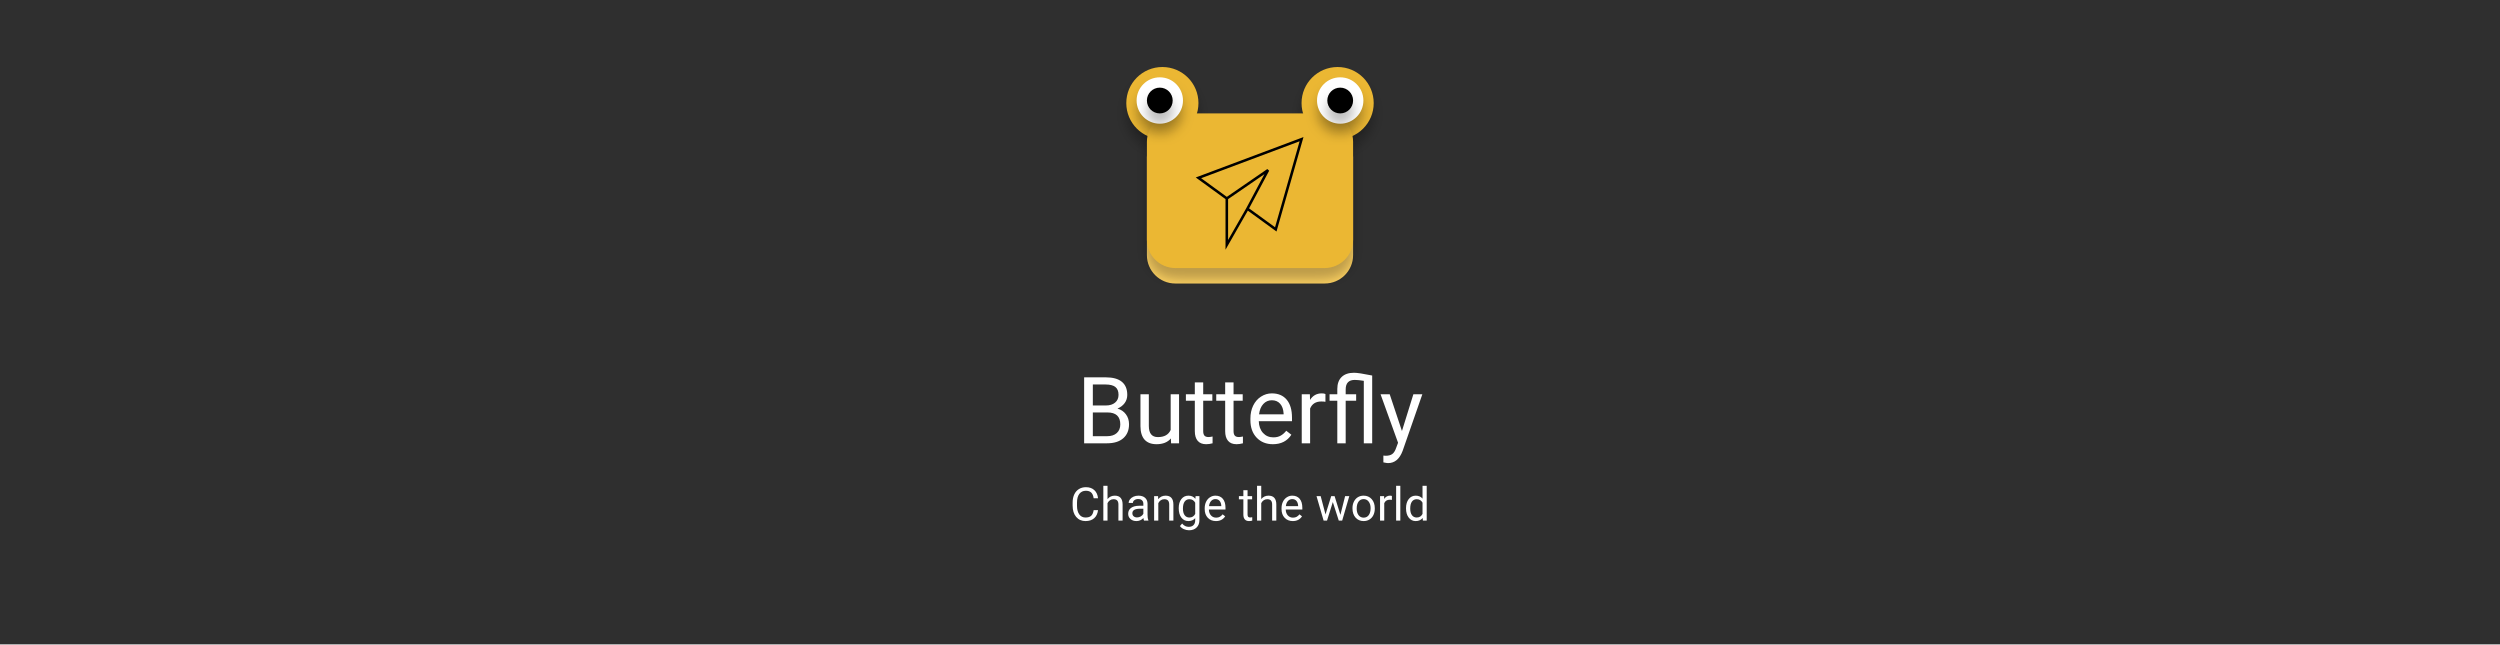
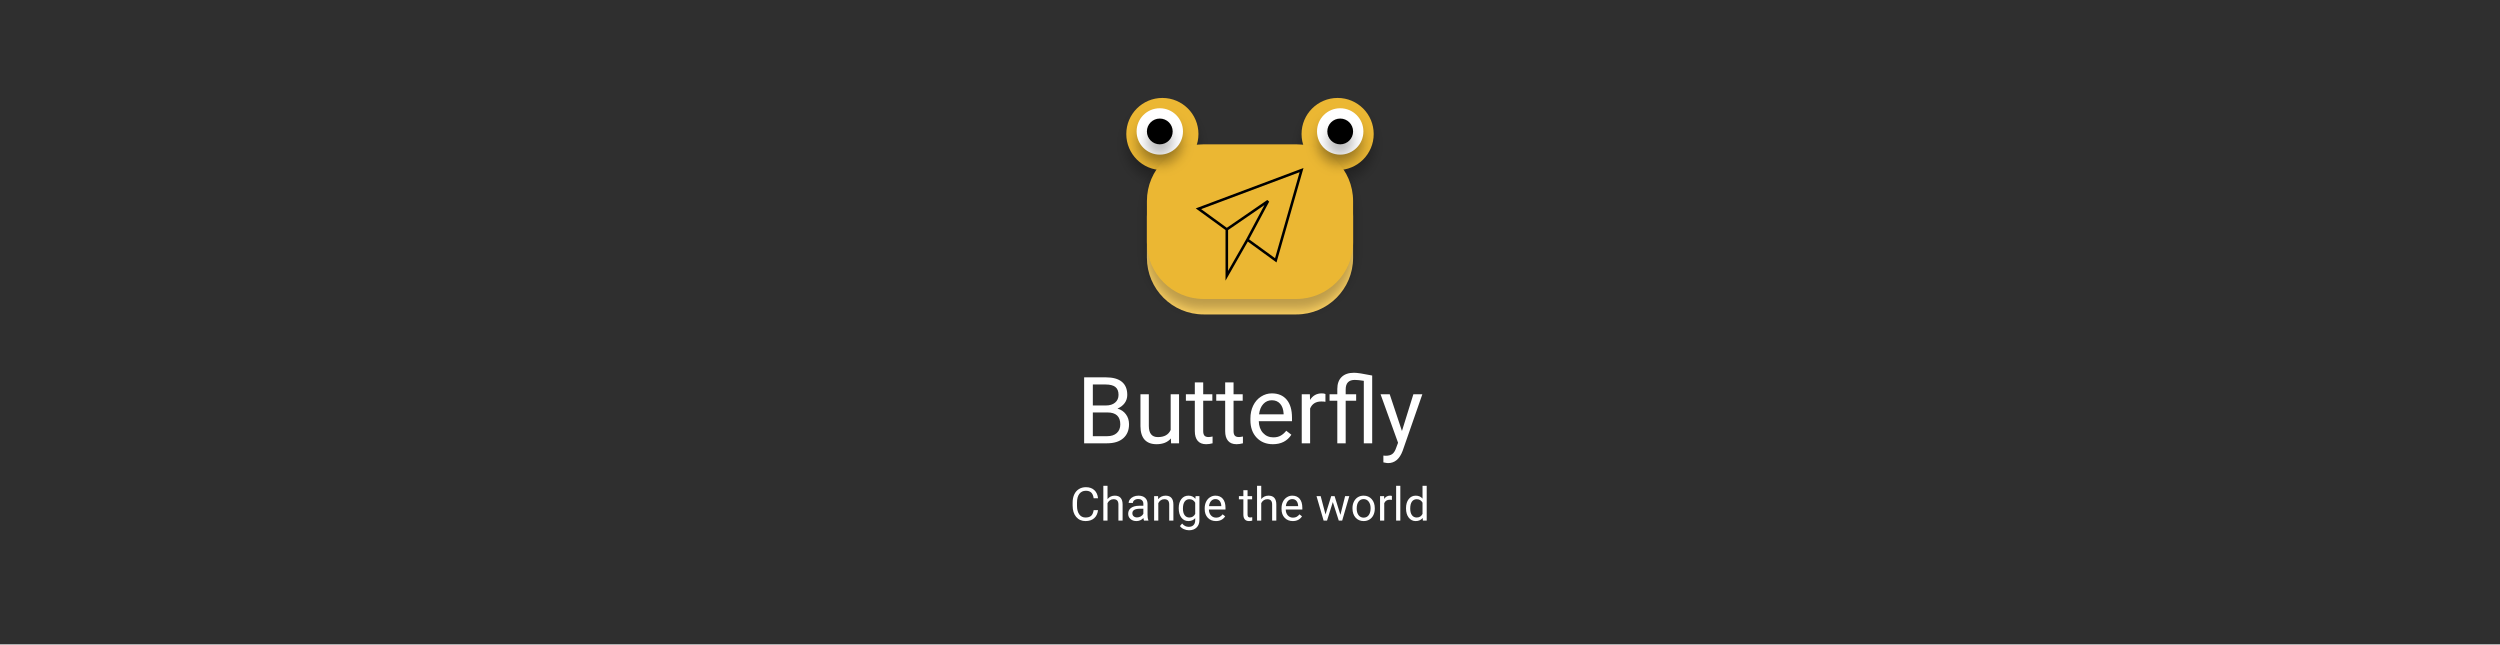
<svg xmlns="http://www.w3.org/2000/svg" width="970" height="250" viewBox="0 0 970 250" fill="none">
  <rect width="970" height="250" fill="#2F2F2F" />
  <path d="M420.646 172V146.406H429.014C431.791 146.406 433.877 146.98 435.271 148.129C436.678 149.277 437.381 150.977 437.381 153.227C437.381 154.422 437.041 155.482 436.361 156.408C435.682 157.322 434.756 158.031 433.584 158.535C434.967 158.922 436.057 159.66 436.854 160.75C437.662 161.828 438.066 163.117 438.066 164.617C438.066 166.914 437.322 168.719 435.834 170.031C434.346 171.344 432.242 172 429.523 172H420.646ZM424.021 160.029V169.24H429.594C431.164 169.24 432.4 168.836 433.303 168.027C434.217 167.207 434.674 166.082 434.674 164.652C434.674 161.57 432.998 160.029 429.646 160.029H424.021ZM424.021 157.322H429.119C430.596 157.322 431.773 156.953 432.652 156.215C433.543 155.477 433.988 154.475 433.988 153.209C433.988 151.803 433.578 150.783 432.758 150.15C431.938 149.506 430.689 149.184 429.014 149.184H424.021V157.322ZM454.309 170.119C453.043 171.607 451.186 172.352 448.736 172.352C446.709 172.352 445.162 171.766 444.096 170.594C443.041 169.41 442.508 167.664 442.496 165.355V152.98H445.748V165.268C445.748 168.15 446.92 169.592 449.264 169.592C451.748 169.592 453.4 168.666 454.221 166.814V152.98H457.473V172H454.379L454.309 170.119ZM466.842 148.375V152.98H470.393V155.494H466.842V167.289C466.842 168.051 467 168.625 467.316 169.012C467.633 169.387 468.172 169.574 468.934 169.574C469.309 169.574 469.824 169.504 470.48 169.363V172C469.625 172.234 468.793 172.352 467.984 172.352C466.531 172.352 465.436 171.912 464.697 171.033C463.959 170.154 463.59 168.906 463.59 167.289V155.494H460.127V152.98H463.59V148.375H466.842ZM478.619 148.375V152.98H482.17V155.494H478.619V167.289C478.619 168.051 478.777 168.625 479.094 169.012C479.41 169.387 479.949 169.574 480.711 169.574C481.086 169.574 481.602 169.504 482.258 169.363V172C481.402 172.234 480.57 172.352 479.762 172.352C478.309 172.352 477.213 171.912 476.475 171.033C475.736 170.154 475.367 168.906 475.367 167.289V155.494H471.904V152.98H475.367V148.375H478.619ZM493.877 172.352C491.299 172.352 489.201 171.508 487.584 169.82C485.967 168.121 485.158 165.854 485.158 163.018V162.42C485.158 160.533 485.516 158.852 486.23 157.375C486.957 155.887 487.965 154.727 489.254 153.895C490.555 153.051 491.961 152.629 493.473 152.629C495.945 152.629 497.867 153.443 499.238 155.072C500.609 156.701 501.295 159.033 501.295 162.068V163.422H488.41C488.457 165.297 489.002 166.814 490.045 167.975C491.1 169.123 492.436 169.697 494.053 169.697C495.201 169.697 496.174 169.463 496.971 168.994C497.768 168.525 498.465 167.904 499.062 167.131L501.049 168.678C499.455 171.127 497.064 172.352 493.877 172.352ZM493.473 155.301C492.16 155.301 491.059 155.781 490.168 156.742C489.277 157.691 488.727 159.027 488.516 160.75H498.043V160.504C497.949 158.852 497.504 157.574 496.707 156.672C495.91 155.758 494.832 155.301 493.473 155.301ZM514.268 155.898C513.775 155.816 513.242 155.775 512.668 155.775C510.535 155.775 509.088 156.684 508.326 158.5V172H505.074V152.98H508.238L508.291 155.178C509.357 153.479 510.869 152.629 512.826 152.629C513.459 152.629 513.939 152.711 514.268 152.875V155.898ZM529.156 147.76C527.703 147.525 526.531 147.408 525.641 147.408C523.297 147.408 522.125 148.639 522.125 151.1V152.98H526.186V155.494H522.125V172H518.873V155.494H515.867V152.98H518.873V150.906C518.885 148.879 519.453 147.326 520.578 146.248C521.703 145.17 523.303 144.631 525.377 144.631C526.561 144.631 528.904 144.988 532.408 145.703V172H529.156V147.76ZM543.957 167.236L548.387 152.98H551.867L544.221 174.936C543.037 178.1 541.156 179.682 538.578 179.682L537.963 179.629L536.75 179.4V176.764L537.629 176.834C538.73 176.834 539.586 176.611 540.195 176.166C540.816 175.721 541.326 174.906 541.725 173.723L542.445 171.789L535.66 152.98H539.211L543.957 167.236Z" fill="white" />
  <path d="M426.034 197.939C425.876 199.293 425.375 200.339 424.531 201.077C423.693 201.81 422.577 202.176 421.183 202.176C419.671 202.176 418.458 201.634 417.544 200.55C416.636 199.466 416.182 198.016 416.182 196.199V194.969C416.182 193.779 416.393 192.733 416.814 191.831C417.242 190.929 417.846 190.237 418.625 189.757C419.404 189.271 420.307 189.027 421.332 189.027C422.691 189.027 423.781 189.408 424.602 190.17C425.422 190.926 425.899 191.975 426.034 193.316H424.338C424.191 192.297 423.872 191.559 423.38 191.102C422.894 190.645 422.211 190.416 421.332 190.416C420.254 190.416 419.407 190.814 418.792 191.611C418.183 192.408 417.878 193.542 417.878 195.013V196.252C417.878 197.641 418.168 198.745 418.748 199.565C419.328 200.386 420.14 200.796 421.183 200.796C422.12 200.796 422.838 200.585 423.336 200.163C423.84 199.735 424.174 198.994 424.338 197.939H426.034ZM429.717 193.642C430.438 192.757 431.375 192.314 432.529 192.314C434.539 192.314 435.553 193.448 435.57 195.716V202H433.944V195.707C433.938 195.021 433.78 194.515 433.47 194.187C433.165 193.858 432.688 193.694 432.037 193.694C431.51 193.694 431.047 193.835 430.648 194.116C430.25 194.397 429.939 194.767 429.717 195.224V202H428.091V188.5H429.717V193.642ZM443.876 202C443.782 201.812 443.706 201.479 443.647 200.998C442.892 201.783 441.989 202.176 440.94 202.176C440.003 202.176 439.232 201.912 438.629 201.385C438.031 200.852 437.732 200.178 437.732 199.363C437.732 198.373 438.107 197.605 438.857 197.061C439.613 196.51 440.674 196.234 442.039 196.234H443.621V195.487C443.621 194.919 443.451 194.468 443.111 194.134C442.771 193.794 442.271 193.624 441.608 193.624C441.028 193.624 440.542 193.771 440.149 194.063C439.757 194.356 439.561 194.711 439.561 195.127H437.926C437.926 194.652 438.093 194.195 438.427 193.756C438.767 193.311 439.224 192.959 439.798 192.701C440.378 192.443 441.014 192.314 441.705 192.314C442.801 192.314 443.659 192.59 444.28 193.141C444.901 193.686 445.224 194.438 445.247 195.399V199.776C445.247 200.649 445.358 201.344 445.581 201.859V202H443.876ZM441.178 200.761C441.688 200.761 442.171 200.629 442.628 200.365C443.085 200.102 443.416 199.759 443.621 199.337V197.386H442.347C440.354 197.386 439.358 197.969 439.358 199.135C439.358 199.645 439.528 200.043 439.868 200.33C440.208 200.617 440.645 200.761 441.178 200.761ZM449.334 192.49L449.387 193.686C450.113 192.771 451.062 192.314 452.234 192.314C454.244 192.314 455.258 193.448 455.275 195.716V202H453.649V195.707C453.644 195.021 453.485 194.515 453.175 194.187C452.87 193.858 452.393 193.694 451.742 193.694C451.215 193.694 450.752 193.835 450.354 194.116C449.955 194.397 449.645 194.767 449.422 195.224V202H447.796V192.49H449.334ZM457.341 197.166C457.341 195.684 457.684 194.506 458.369 193.633C459.055 192.754 459.963 192.314 461.094 192.314C462.254 192.314 463.159 192.725 463.81 193.545L463.889 192.49H465.374V201.771C465.374 203.002 465.008 203.972 464.275 204.681C463.549 205.39 462.57 205.744 461.34 205.744C460.654 205.744 459.983 205.598 459.327 205.305C458.671 205.012 458.17 204.61 457.824 204.101L458.668 203.125C459.365 203.986 460.218 204.417 461.226 204.417C462.017 204.417 462.632 204.194 463.071 203.749C463.517 203.304 463.739 202.677 463.739 201.868V201.051C463.089 201.801 462.201 202.176 461.076 202.176C459.963 202.176 459.061 201.728 458.369 200.831C457.684 199.935 457.341 198.713 457.341 197.166ZM458.976 197.351C458.976 198.423 459.195 199.267 459.635 199.882C460.074 200.491 460.689 200.796 461.48 200.796C462.506 200.796 463.259 200.33 463.739 199.398V195.057C463.241 194.148 462.494 193.694 461.498 193.694C460.707 193.694 460.089 194.002 459.644 194.617C459.198 195.232 458.976 196.144 458.976 197.351ZM471.781 202.176C470.492 202.176 469.443 201.754 468.635 200.91C467.826 200.061 467.422 198.927 467.422 197.509V197.21C467.422 196.267 467.601 195.426 467.958 194.688C468.321 193.943 468.825 193.363 469.47 192.947C470.12 192.525 470.823 192.314 471.579 192.314C472.815 192.314 473.776 192.722 474.462 193.536C475.147 194.351 475.49 195.517 475.49 197.034V197.711H469.048C469.071 198.648 469.344 199.407 469.865 199.987C470.393 200.562 471.061 200.849 471.869 200.849C472.443 200.849 472.93 200.731 473.328 200.497C473.727 200.263 474.075 199.952 474.374 199.565L475.367 200.339C474.57 201.563 473.375 202.176 471.781 202.176ZM471.579 193.65C470.923 193.65 470.372 193.891 469.927 194.371C469.481 194.846 469.206 195.514 469.101 196.375H473.864V196.252C473.817 195.426 473.595 194.787 473.196 194.336C472.798 193.879 472.259 193.65 471.579 193.65ZM484.051 190.188V192.49H485.826V193.747H484.051V199.645C484.051 200.025 484.13 200.312 484.288 200.506C484.446 200.693 484.716 200.787 485.097 200.787C485.284 200.787 485.542 200.752 485.87 200.682V202C485.442 202.117 485.026 202.176 484.622 202.176C483.896 202.176 483.348 201.956 482.979 201.517C482.609 201.077 482.425 200.453 482.425 199.645V193.747H480.693V192.49H482.425V190.188H484.051ZM489.359 193.642C490.08 192.757 491.018 192.314 492.172 192.314C494.182 192.314 495.195 193.448 495.213 195.716V202H493.587V195.707C493.581 195.021 493.423 194.515 493.112 194.187C492.808 193.858 492.33 193.694 491.68 193.694C491.152 193.694 490.689 193.835 490.291 194.116C489.893 194.397 489.582 194.767 489.359 195.224V202H487.733V188.5H489.359V193.642ZM501.594 202.176C500.305 202.176 499.256 201.754 498.447 200.91C497.639 200.061 497.234 198.927 497.234 197.509V197.21C497.234 196.267 497.413 195.426 497.771 194.688C498.134 193.943 498.638 193.363 499.282 192.947C499.933 192.525 500.636 192.314 501.392 192.314C502.628 192.314 503.589 192.722 504.274 193.536C504.96 194.351 505.303 195.517 505.303 197.034V197.711H498.86C498.884 198.648 499.156 199.407 499.678 199.987C500.205 200.562 500.873 200.849 501.682 200.849C502.256 200.849 502.742 200.731 503.141 200.497C503.539 200.263 503.888 199.952 504.187 199.565L505.18 200.339C504.383 201.563 503.188 202.176 501.594 202.176ZM501.392 193.65C500.735 193.65 500.185 193.891 499.739 194.371C499.294 194.846 499.019 195.514 498.913 196.375H503.677V196.252C503.63 195.426 503.407 194.787 503.009 194.336C502.61 193.879 502.071 193.65 501.392 193.65ZM520.077 199.759L521.905 192.49H523.531L520.763 202H519.444L517.133 194.793L514.883 202H513.564L510.805 192.49H512.422L514.294 199.609L516.509 192.49H517.818L520.077 199.759ZM524.762 197.157C524.762 196.226 524.943 195.388 525.307 194.644C525.676 193.899 526.186 193.325 526.836 192.921C527.492 192.517 528.239 192.314 529.077 192.314C530.372 192.314 531.418 192.763 532.215 193.659C533.018 194.556 533.419 195.748 533.419 197.236V197.351C533.419 198.276 533.24 199.108 532.883 199.847C532.531 200.579 532.024 201.15 531.362 201.561C530.706 201.971 529.95 202.176 529.095 202.176C527.806 202.176 526.76 201.728 525.957 200.831C525.16 199.935 524.762 198.748 524.762 197.271V197.157ZM526.396 197.351C526.396 198.405 526.64 199.252 527.126 199.891C527.618 200.529 528.274 200.849 529.095 200.849C529.921 200.849 530.577 200.526 531.063 199.882C531.55 199.231 531.793 198.323 531.793 197.157C531.793 196.114 531.544 195.271 531.046 194.626C530.554 193.976 529.897 193.65 529.077 193.65C528.274 193.65 527.627 193.97 527.135 194.608C526.643 195.247 526.396 196.161 526.396 197.351ZM540.055 193.949C539.809 193.908 539.542 193.888 539.255 193.888C538.188 193.888 537.465 194.342 537.084 195.25V202H535.458V192.49H537.04L537.066 193.589C537.6 192.739 538.355 192.314 539.334 192.314C539.65 192.314 539.891 192.355 540.055 192.438V193.949ZM543.324 202H541.698V188.5H543.324V202ZM545.539 197.166C545.539 195.707 545.885 194.535 546.576 193.65C547.268 192.76 548.173 192.314 549.292 192.314C550.405 192.314 551.287 192.695 551.938 193.457V188.5H553.563V202H552.069L551.99 200.98C551.34 201.777 550.435 202.176 549.274 202.176C548.173 202.176 547.273 201.725 546.576 200.822C545.885 199.92 545.539 198.742 545.539 197.289V197.166ZM547.165 197.351C547.165 198.429 547.388 199.272 547.833 199.882C548.278 200.491 548.894 200.796 549.679 200.796C550.71 200.796 551.463 200.333 551.938 199.407V195.039C551.451 194.143 550.704 193.694 549.696 193.694C548.899 193.694 548.278 194.002 547.833 194.617C547.388 195.232 547.165 196.144 547.165 197.351Z" fill="white" />
-   <g filter="url(#filter0_d)">
-     <circle cx="451" cy="40" r="14" fill="#EBB733" />
+   <g filter="url(#filter0_d_407_2)">
+     <circle cx="451" cy="52" r="14" fill="#EBB733" />
  </g>
-   <g filter="url(#filter1_d)">
-     <circle cx="519" cy="40" r="14" fill="#EBB733" />
+   <g filter="url(#filter1_d_407_2)">
+     <circle cx="519" cy="52" r="14" fill="#EBB733" />
  </g>
-   <rect x="445" y="50" width="80" height="60" rx="11" fill="#FCD061" />
-   <g filter="url(#filter2_d)">
-     <rect x="445" y="44" width="80" height="60" rx="11" fill="#EBB733" />
+   <rect x="445" y="62" width="80" height="60" rx="22" fill="#FCD061" />
+   <g filter="url(#filter2_d_407_2)">
+     <rect x="445" y="56" width="80" height="60" rx="22" fill="#EBB733" />
  </g>
-   <g filter="url(#filter3_d)">
-     <circle cx="450" cy="39" r="9" fill="white" />
+   <g filter="url(#filter3_d_407_2)">
+     <circle cx="450" cy="51" r="9" fill="white" />
  </g>
-   <g filter="url(#filter4_d)">
-     <circle cx="450" cy="39" r="5" fill="black" />
+   <g filter="url(#filter4_d_407_2)">
+     <circle cx="450" cy="51" r="5" fill="black" />
  </g>
-   <g filter="url(#filter5_d)">
-     <circle cx="520" cy="39" r="9" fill="white" />
+   <g filter="url(#filter5_d_407_2)">
+     <circle cx="520" cy="51" r="9" fill="white" />
  </g>
-   <g filter="url(#filter6_d)">
-     <circle cx="520" cy="39" r="5" fill="black" />
+   <g filter="url(#filter6_d_407_2)">
+     <circle cx="520" cy="51" r="5" fill="black" />
  </g>
-   <path d="M476 77V95L484 81M476 77L465 69L505 54L495 89L484 81M476 77L492 66L484 81" stroke="black" />
+   <path d="M476 89V107L484 93M476 89L465 81L505 66L495 101L484 93M476 89L492 78L484 93" stroke="black" />
  <defs>
-     <filter id="filter0_d" x="433" y="26" width="36" height="36" filterUnits="userSpaceOnUse" color-interpolation-filters="sRGB">
+     <filter id="filter0_d_407_2" x="433" y="38" width="36" height="36" filterUnits="userSpaceOnUse" color-interpolation-filters="sRGB">
      <feFlood flood-opacity="0" result="BackgroundImageFix" />
      <feColorMatrix in="SourceAlpha" type="matrix" values="0 0 0 0 0 0 0 0 0 0 0 0 0 0 0 0 0 0 127 0" result="hardAlpha" />
      <feOffset dy="4" />
      <feGaussianBlur stdDeviation="2" />
      <feColorMatrix type="matrix" values="0 0 0 0 0 0 0 0 0 0 0 0 0 0 0 0 0 0 0.25 0" />
-       <feBlend mode="normal" in2="BackgroundImageFix" result="effect1_dropShadow" />
-       <feBlend mode="normal" in="SourceGraphic" in2="effect1_dropShadow" result="shape" />
+       <feBlend mode="normal" in2="BackgroundImageFix" result="effect1_dropShadow_407_2" />
+       <feBlend mode="normal" in="SourceGraphic" in2="effect1_dropShadow_407_2" result="shape" />
    </filter>
-     <filter id="filter1_d" x="501" y="26" width="36" height="36" filterUnits="userSpaceOnUse" color-interpolation-filters="sRGB">
+     <filter id="filter1_d_407_2" x="501" y="38" width="36" height="36" filterUnits="userSpaceOnUse" color-interpolation-filters="sRGB">
      <feFlood flood-opacity="0" result="BackgroundImageFix" />
      <feColorMatrix in="SourceAlpha" type="matrix" values="0 0 0 0 0 0 0 0 0 0 0 0 0 0 0 0 0 0 127 0" result="hardAlpha" />
      <feOffset dy="4" />
      <feGaussianBlur stdDeviation="2" />
      <feColorMatrix type="matrix" values="0 0 0 0 0 0 0 0 0 0 0 0 0 0 0 0 0 0 0.25 0" />
-       <feBlend mode="normal" in2="BackgroundImageFix" result="effect1_dropShadow" />
-       <feBlend mode="normal" in="SourceGraphic" in2="effect1_dropShadow" result="shape" />
+       <feBlend mode="normal" in2="BackgroundImageFix" result="effect1_dropShadow_407_2" />
+       <feBlend mode="normal" in="SourceGraphic" in2="effect1_dropShadow_407_2" result="shape" />
    </filter>
-     <filter id="filter2_d" x="441" y="44" width="88" height="68" filterUnits="userSpaceOnUse" color-interpolation-filters="sRGB">
+     <filter id="filter2_d_407_2" x="441" y="56" width="88" height="68" filterUnits="userSpaceOnUse" color-interpolation-filters="sRGB">
      <feFlood flood-opacity="0" result="BackgroundImageFix" />
      <feColorMatrix in="SourceAlpha" type="matrix" values="0 0 0 0 0 0 0 0 0 0 0 0 0 0 0 0 0 0 127 0" result="hardAlpha" />
      <feOffset dy="4" />
      <feGaussianBlur stdDeviation="2" />
      <feColorMatrix type="matrix" values="0 0 0 0 0 0 0 0 0 0 0 0 0 0 0 0 0 0 0.25 0" />
-       <feBlend mode="normal" in2="BackgroundImageFix" result="effect1_dropShadow" />
-       <feBlend mode="normal" in="SourceGraphic" in2="effect1_dropShadow" result="shape" />
+       <feBlend mode="normal" in2="BackgroundImageFix" result="effect1_dropShadow_407_2" />
+       <feBlend mode="normal" in="SourceGraphic" in2="effect1_dropShadow_407_2" result="shape" />
    </filter>
-     <filter id="filter3_d" x="437" y="30" width="26" height="26" filterUnits="userSpaceOnUse" color-interpolation-filters="sRGB">
+     <filter id="filter3_d_407_2" x="437" y="42" width="26" height="26" filterUnits="userSpaceOnUse" color-interpolation-filters="sRGB">
      <feFlood flood-opacity="0" result="BackgroundImageFix" />
      <feColorMatrix in="SourceAlpha" type="matrix" values="0 0 0 0 0 0 0 0 0 0 0 0 0 0 0 0 0 0 127 0" result="hardAlpha" />
      <feOffset dy="4" />
      <feGaussianBlur stdDeviation="2" />
      <feColorMatrix type="matrix" values="0 0 0 0 0 0 0 0 0 0 0 0 0 0 0 0 0 0 0.25 0" />
-       <feBlend mode="normal" in2="BackgroundImageFix" result="effect1_dropShadow" />
-       <feBlend mode="normal" in="SourceGraphic" in2="effect1_dropShadow" result="shape" />
+       <feBlend mode="normal" in2="BackgroundImageFix" result="effect1_dropShadow_407_2" />
+       <feBlend mode="normal" in="SourceGraphic" in2="effect1_dropShadow_407_2" result="shape" />
    </filter>
-     <filter id="filter4_d" x="441" y="34" width="18" height="18" filterUnits="userSpaceOnUse" color-interpolation-filters="sRGB">
+     <filter id="filter4_d_407_2" x="441" y="46" width="18" height="18" filterUnits="userSpaceOnUse" color-interpolation-filters="sRGB">
      <feFlood flood-opacity="0" result="BackgroundImageFix" />
      <feColorMatrix in="SourceAlpha" type="matrix" values="0 0 0 0 0 0 0 0 0 0 0 0 0 0 0 0 0 0 127 0" result="hardAlpha" />
      <feOffset dy="4" />
      <feGaussianBlur stdDeviation="2" />
      <feColorMatrix type="matrix" values="0 0 0 0 0 0 0 0 0 0 0 0 0 0 0 0 0 0 0.25 0" />
-       <feBlend mode="normal" in2="BackgroundImageFix" result="effect1_dropShadow" />
-       <feBlend mode="normal" in="SourceGraphic" in2="effect1_dropShadow" result="shape" />
+       <feBlend mode="normal" in2="BackgroundImageFix" result="effect1_dropShadow_407_2" />
+       <feBlend mode="normal" in="SourceGraphic" in2="effect1_dropShadow_407_2" result="shape" />
    </filter>
-     <filter id="filter5_d" x="507" y="30" width="26" height="26" filterUnits="userSpaceOnUse" color-interpolation-filters="sRGB">
+     <filter id="filter5_d_407_2" x="507" y="42" width="26" height="26" filterUnits="userSpaceOnUse" color-interpolation-filters="sRGB">
      <feFlood flood-opacity="0" result="BackgroundImageFix" />
      <feColorMatrix in="SourceAlpha" type="matrix" values="0 0 0 0 0 0 0 0 0 0 0 0 0 0 0 0 0 0 127 0" result="hardAlpha" />
      <feOffset dy="4" />
      <feGaussianBlur stdDeviation="2" />
      <feColorMatrix type="matrix" values="0 0 0 0 0 0 0 0 0 0 0 0 0 0 0 0 0 0 0.25 0" />
-       <feBlend mode="normal" in2="BackgroundImageFix" result="effect1_dropShadow" />
-       <feBlend mode="normal" in="SourceGraphic" in2="effect1_dropShadow" result="shape" />
+       <feBlend mode="normal" in2="BackgroundImageFix" result="effect1_dropShadow_407_2" />
+       <feBlend mode="normal" in="SourceGraphic" in2="effect1_dropShadow_407_2" result="shape" />
    </filter>
-     <filter id="filter6_d" x="511" y="34" width="18" height="18" filterUnits="userSpaceOnUse" color-interpolation-filters="sRGB">
+     <filter id="filter6_d_407_2" x="511" y="46" width="18" height="18" filterUnits="userSpaceOnUse" color-interpolation-filters="sRGB">
      <feFlood flood-opacity="0" result="BackgroundImageFix" />
      <feColorMatrix in="SourceAlpha" type="matrix" values="0 0 0 0 0 0 0 0 0 0 0 0 0 0 0 0 0 0 127 0" result="hardAlpha" />
      <feOffset dy="4" />
      <feGaussianBlur stdDeviation="2" />
      <feColorMatrix type="matrix" values="0 0 0 0 0 0 0 0 0 0 0 0 0 0 0 0 0 0 0.25 0" />
-       <feBlend mode="normal" in2="BackgroundImageFix" result="effect1_dropShadow" />
-       <feBlend mode="normal" in="SourceGraphic" in2="effect1_dropShadow" result="shape" />
+       <feBlend mode="normal" in2="BackgroundImageFix" result="effect1_dropShadow_407_2" />
+       <feBlend mode="normal" in="SourceGraphic" in2="effect1_dropShadow_407_2" result="shape" />
    </filter>
  </defs>
</svg>
